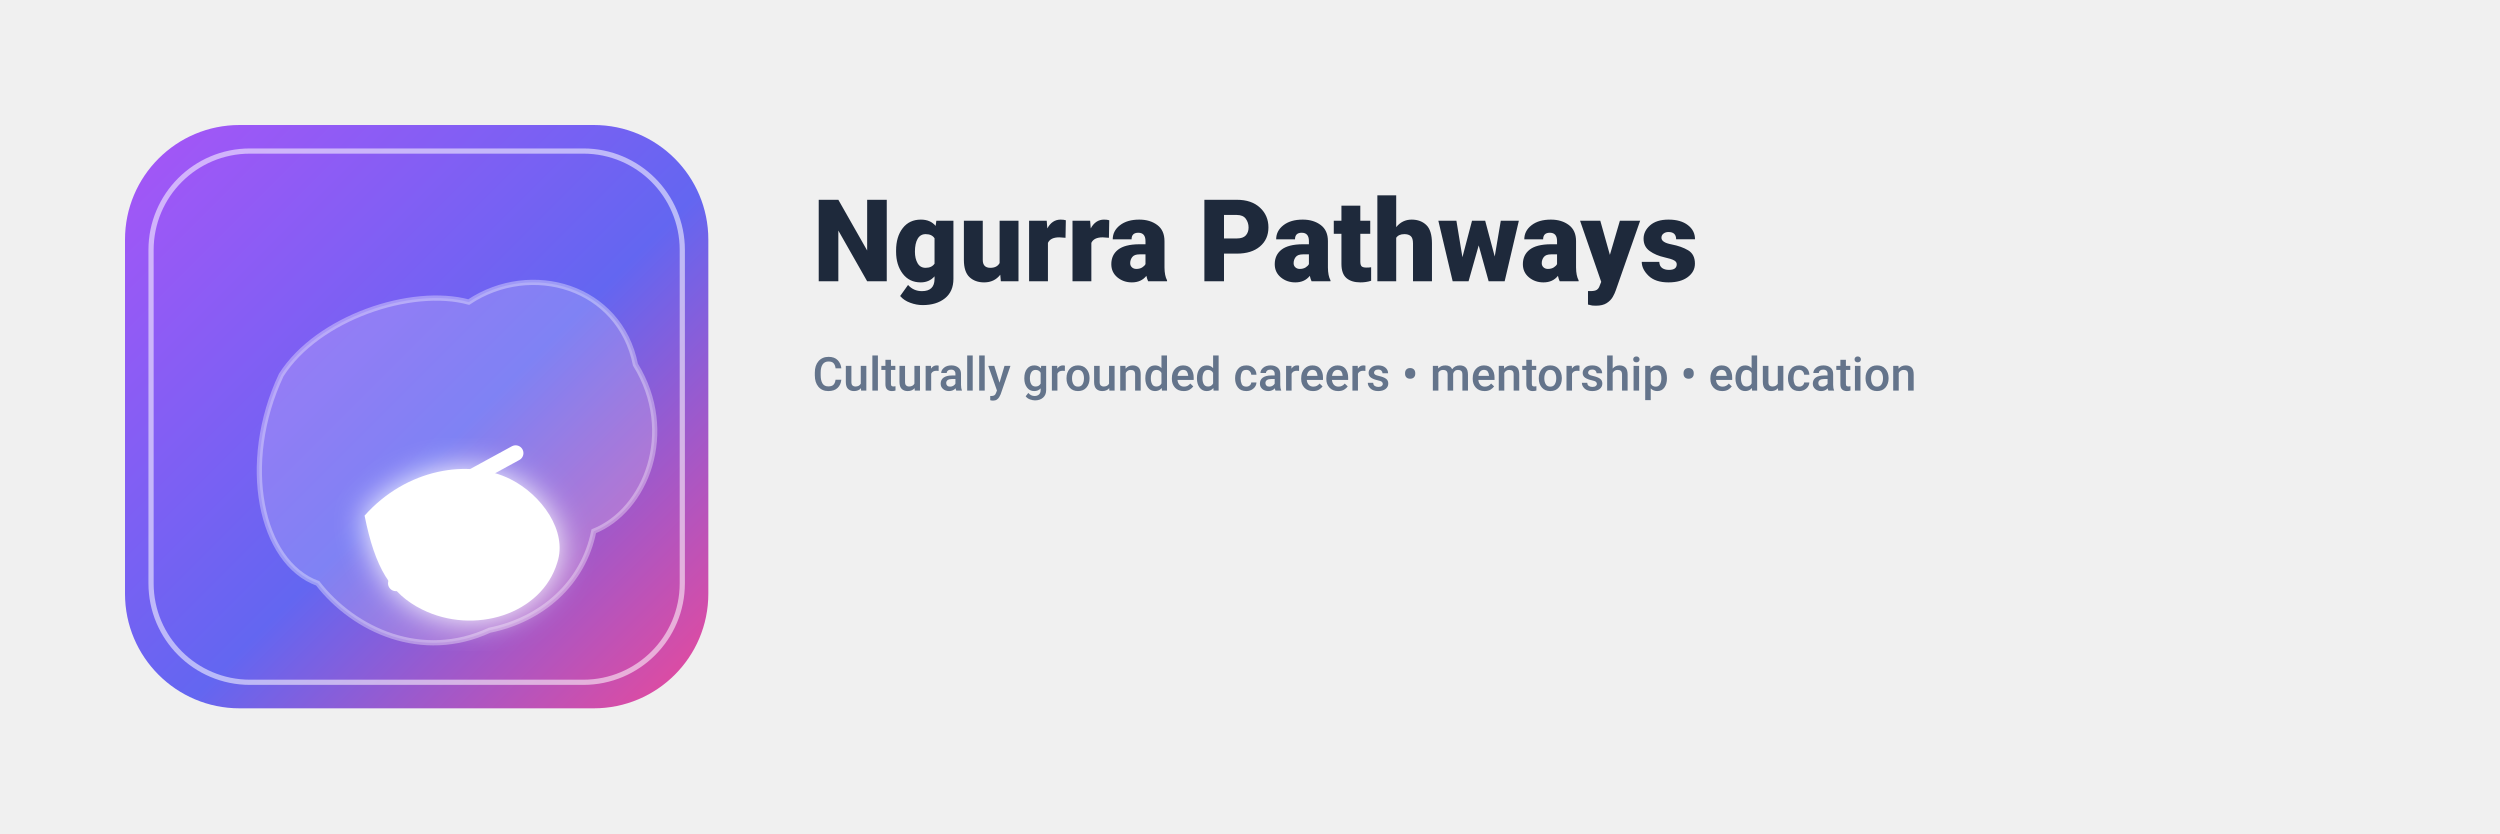
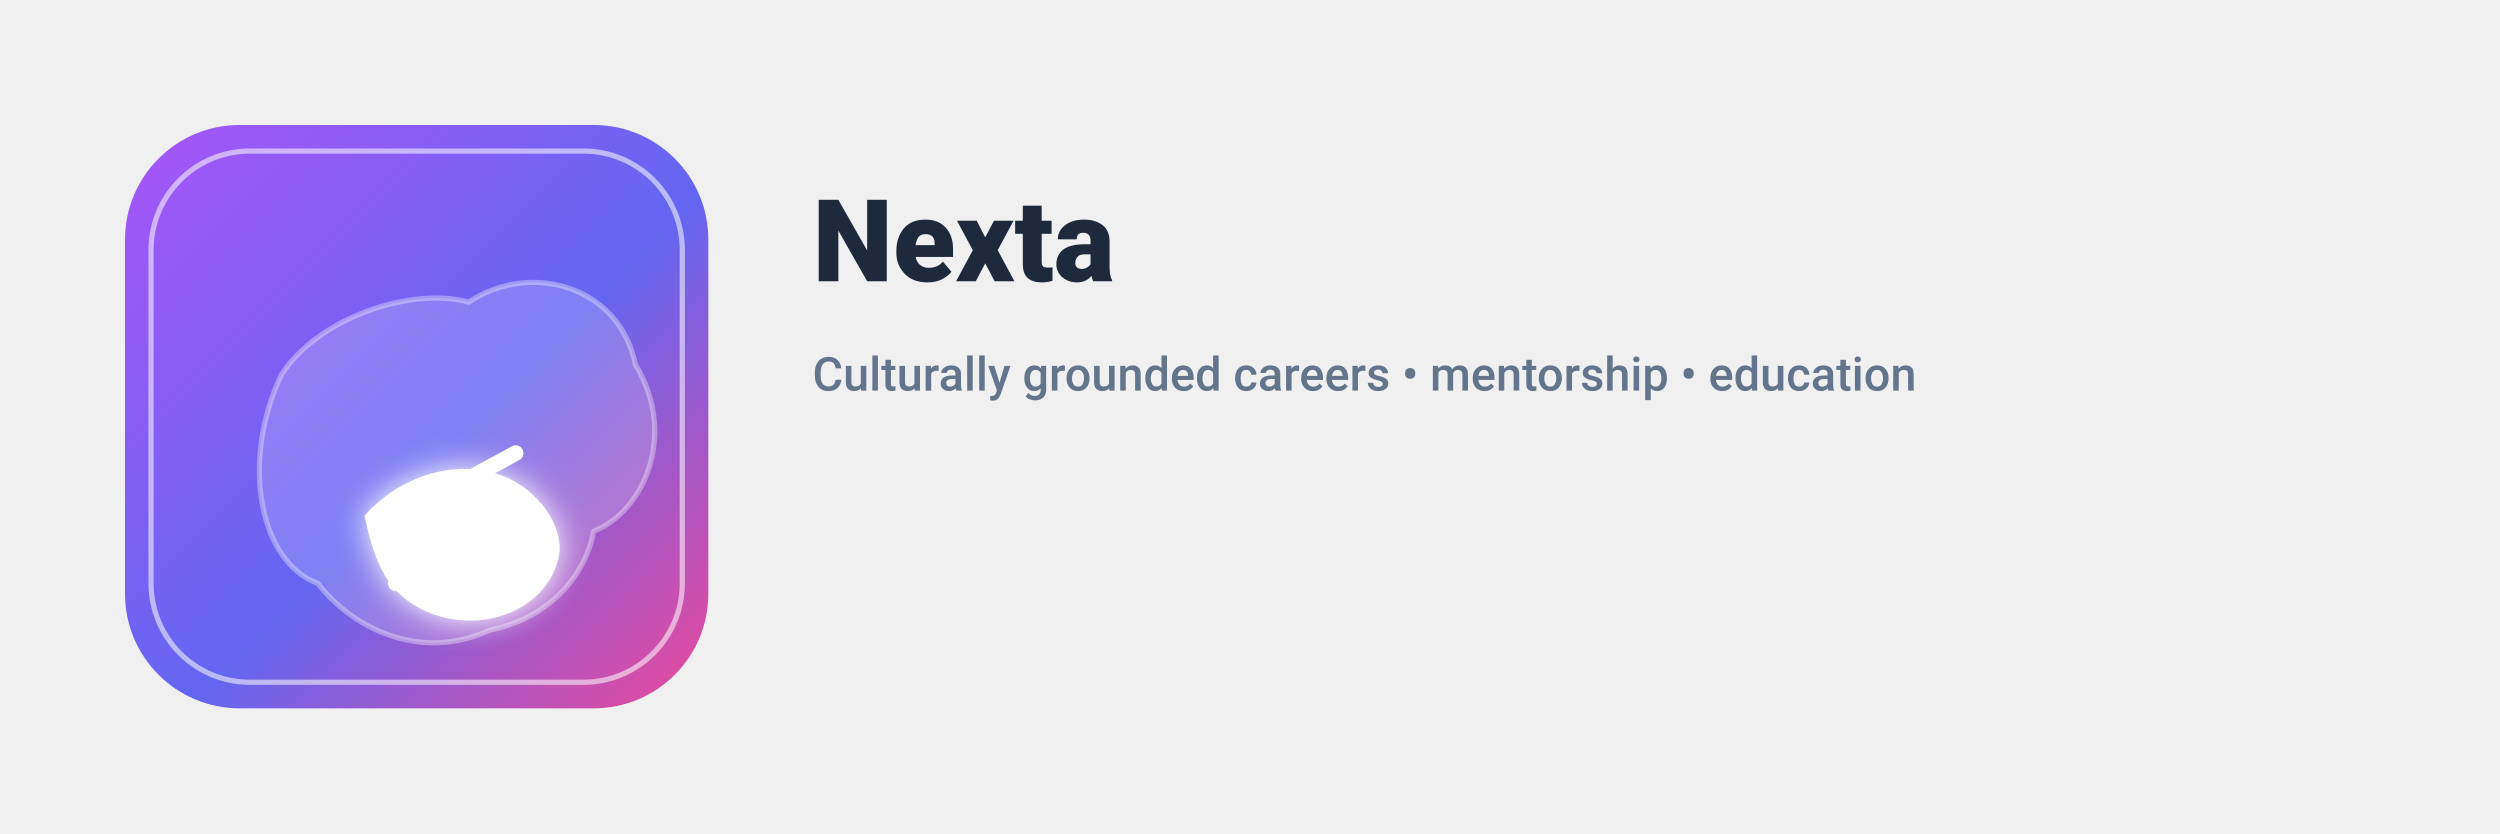
- <svg xmlns="http://www.w3.org/2000/svg" width="960" height="320" viewBox="0 0 960 320" role="img" aria-label="Ngurra Pathways logo concept 01">
+ <svg xmlns="http://www.w3.org/2000/svg" width="960" height="320" viewBox="0 0 960 320" role="img" aria-label="Nexta logo concept 01">
  <defs>
    <linearGradient id="aura" x1="0" y1="0" x2="1" y2="1">
      <stop offset="0" stop-color="#a855f7" />
      <stop offset="0.55" stop-color="#6366f1" />
      <stop offset="1" stop-color="#ec4899" />
    </linearGradient>
    <filter id="soft" x="-20%" y="-20%" width="140%" height="140%">
      <feGaussianBlur stdDeviation="6" result="b" />
      <feMerge>
        <feMergeNode in="b" />
        <feMergeNode in="SourceGraphic" />
      </feMerge>
    </filter>
  </defs>
  <g transform="translate(48,48)">
    <rect x="0" y="0" width="224" height="224" rx="44" fill="url(#aura)" />
    <rect x="10" y="10" width="204" height="204" rx="38" fill="none" stroke="rgba(255,255,255,0.55)" stroke-width="2" />
    <path d="M60 96              C74 74, 110 62, 132 68              C156 52, 190 62, 196 92              C212 118, 200 148, 180 156              C176 176, 160 190, 140 194              C114 206, 88 194, 74 176              C52 168, 44 130, 60 96Z" fill="rgba(255,255,255,0.18)" stroke="rgba(255,255,255,0.35)" stroke-width="2" />
    <path d="M92 150              C108 132, 132 128, 148 136              C160 142, 170 156, 166 168              C160 188, 134 196, 114 186              C102 180, 96 170, 92 150Z" fill="#ffffff" filter="url(#soft)" />
    <path d="M128 138 L150 126" stroke="#ffffff" stroke-width="6" stroke-linecap="round" />
    <path d="M120 154 L104 176" stroke="#ffffff" stroke-width="6" stroke-linecap="round" />
  </g>
  <g transform="translate(312,108)" fill="#1e293b">
-     <text x="0" y="0" font-family="system-ui, -apple-system, Segoe UI, Roboto, Arial" font-size="44" font-weight="800">Ngurra Pathways</text>
+     <text x="0" y="0" font-family="system-ui, -apple-system, Segoe UI, Roboto, Arial" font-size="44" font-weight="800">Nexta</text>
    <text x="0" y="42" font-family="system-ui, -apple-system, Segoe UI, Roboto, Arial" font-size="18" font-weight="500" fill="#64748b">Culturally grounded careers • mentorship • education</text>
  </g>
</svg>
